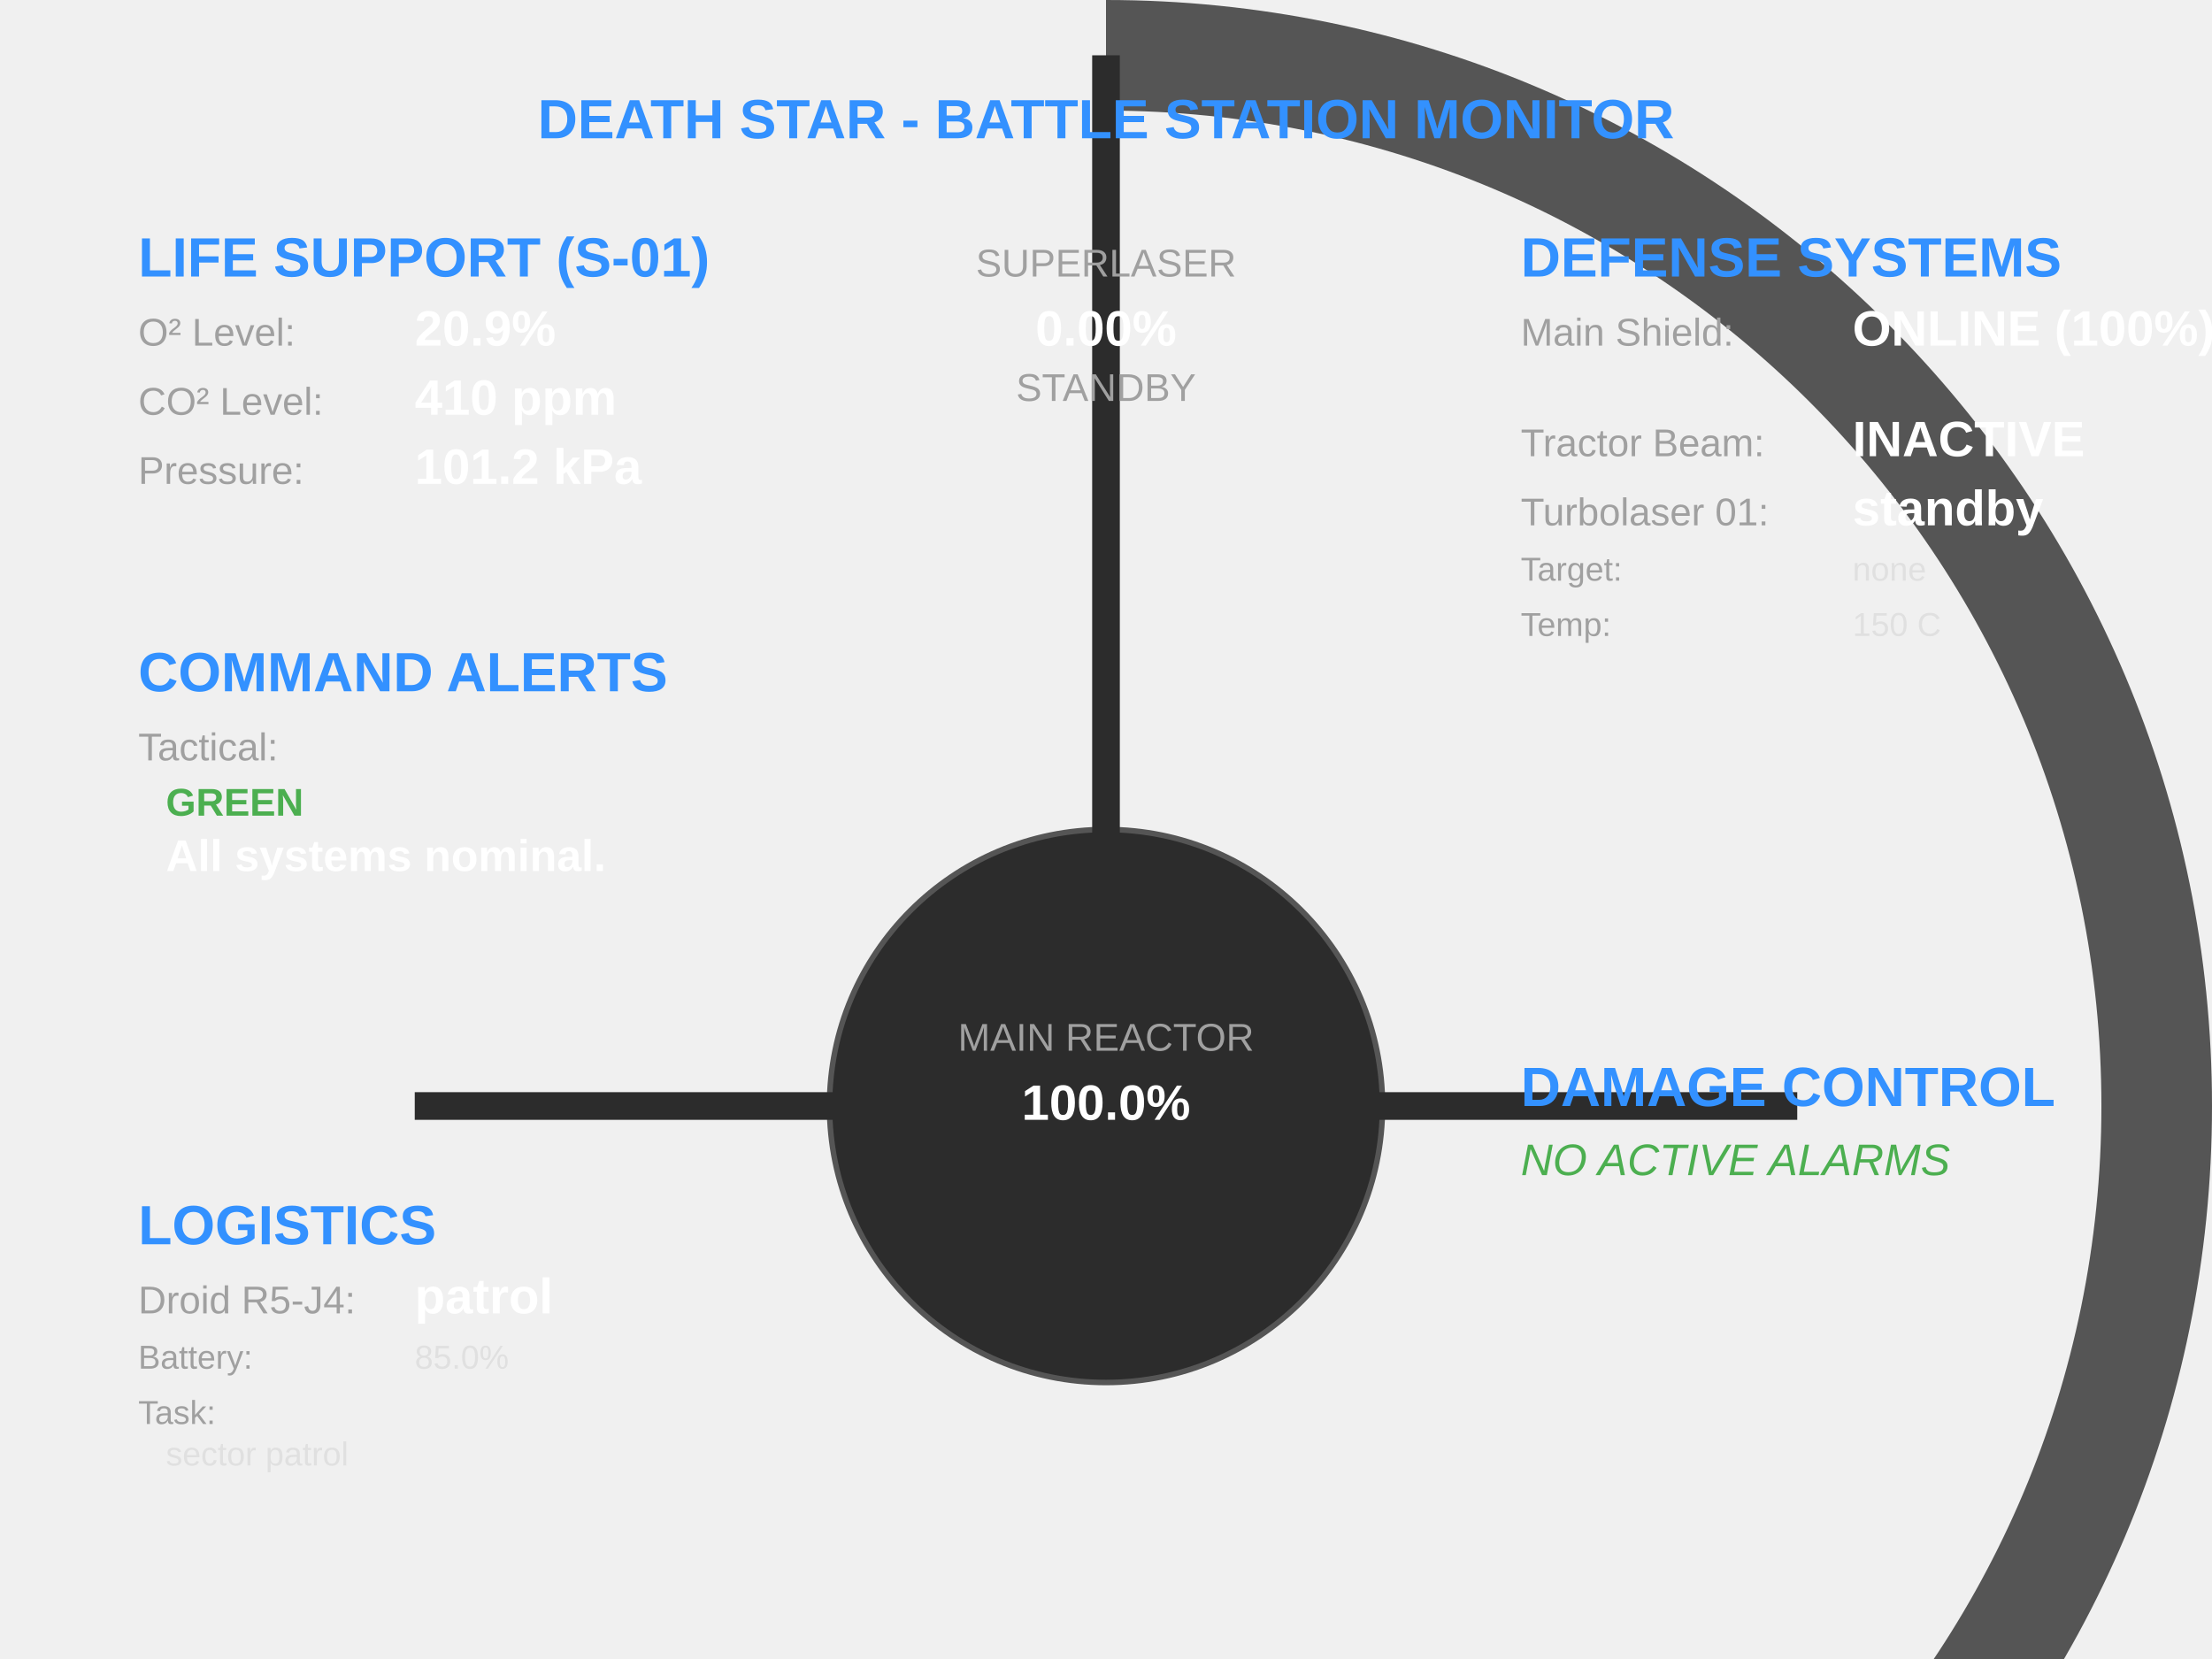
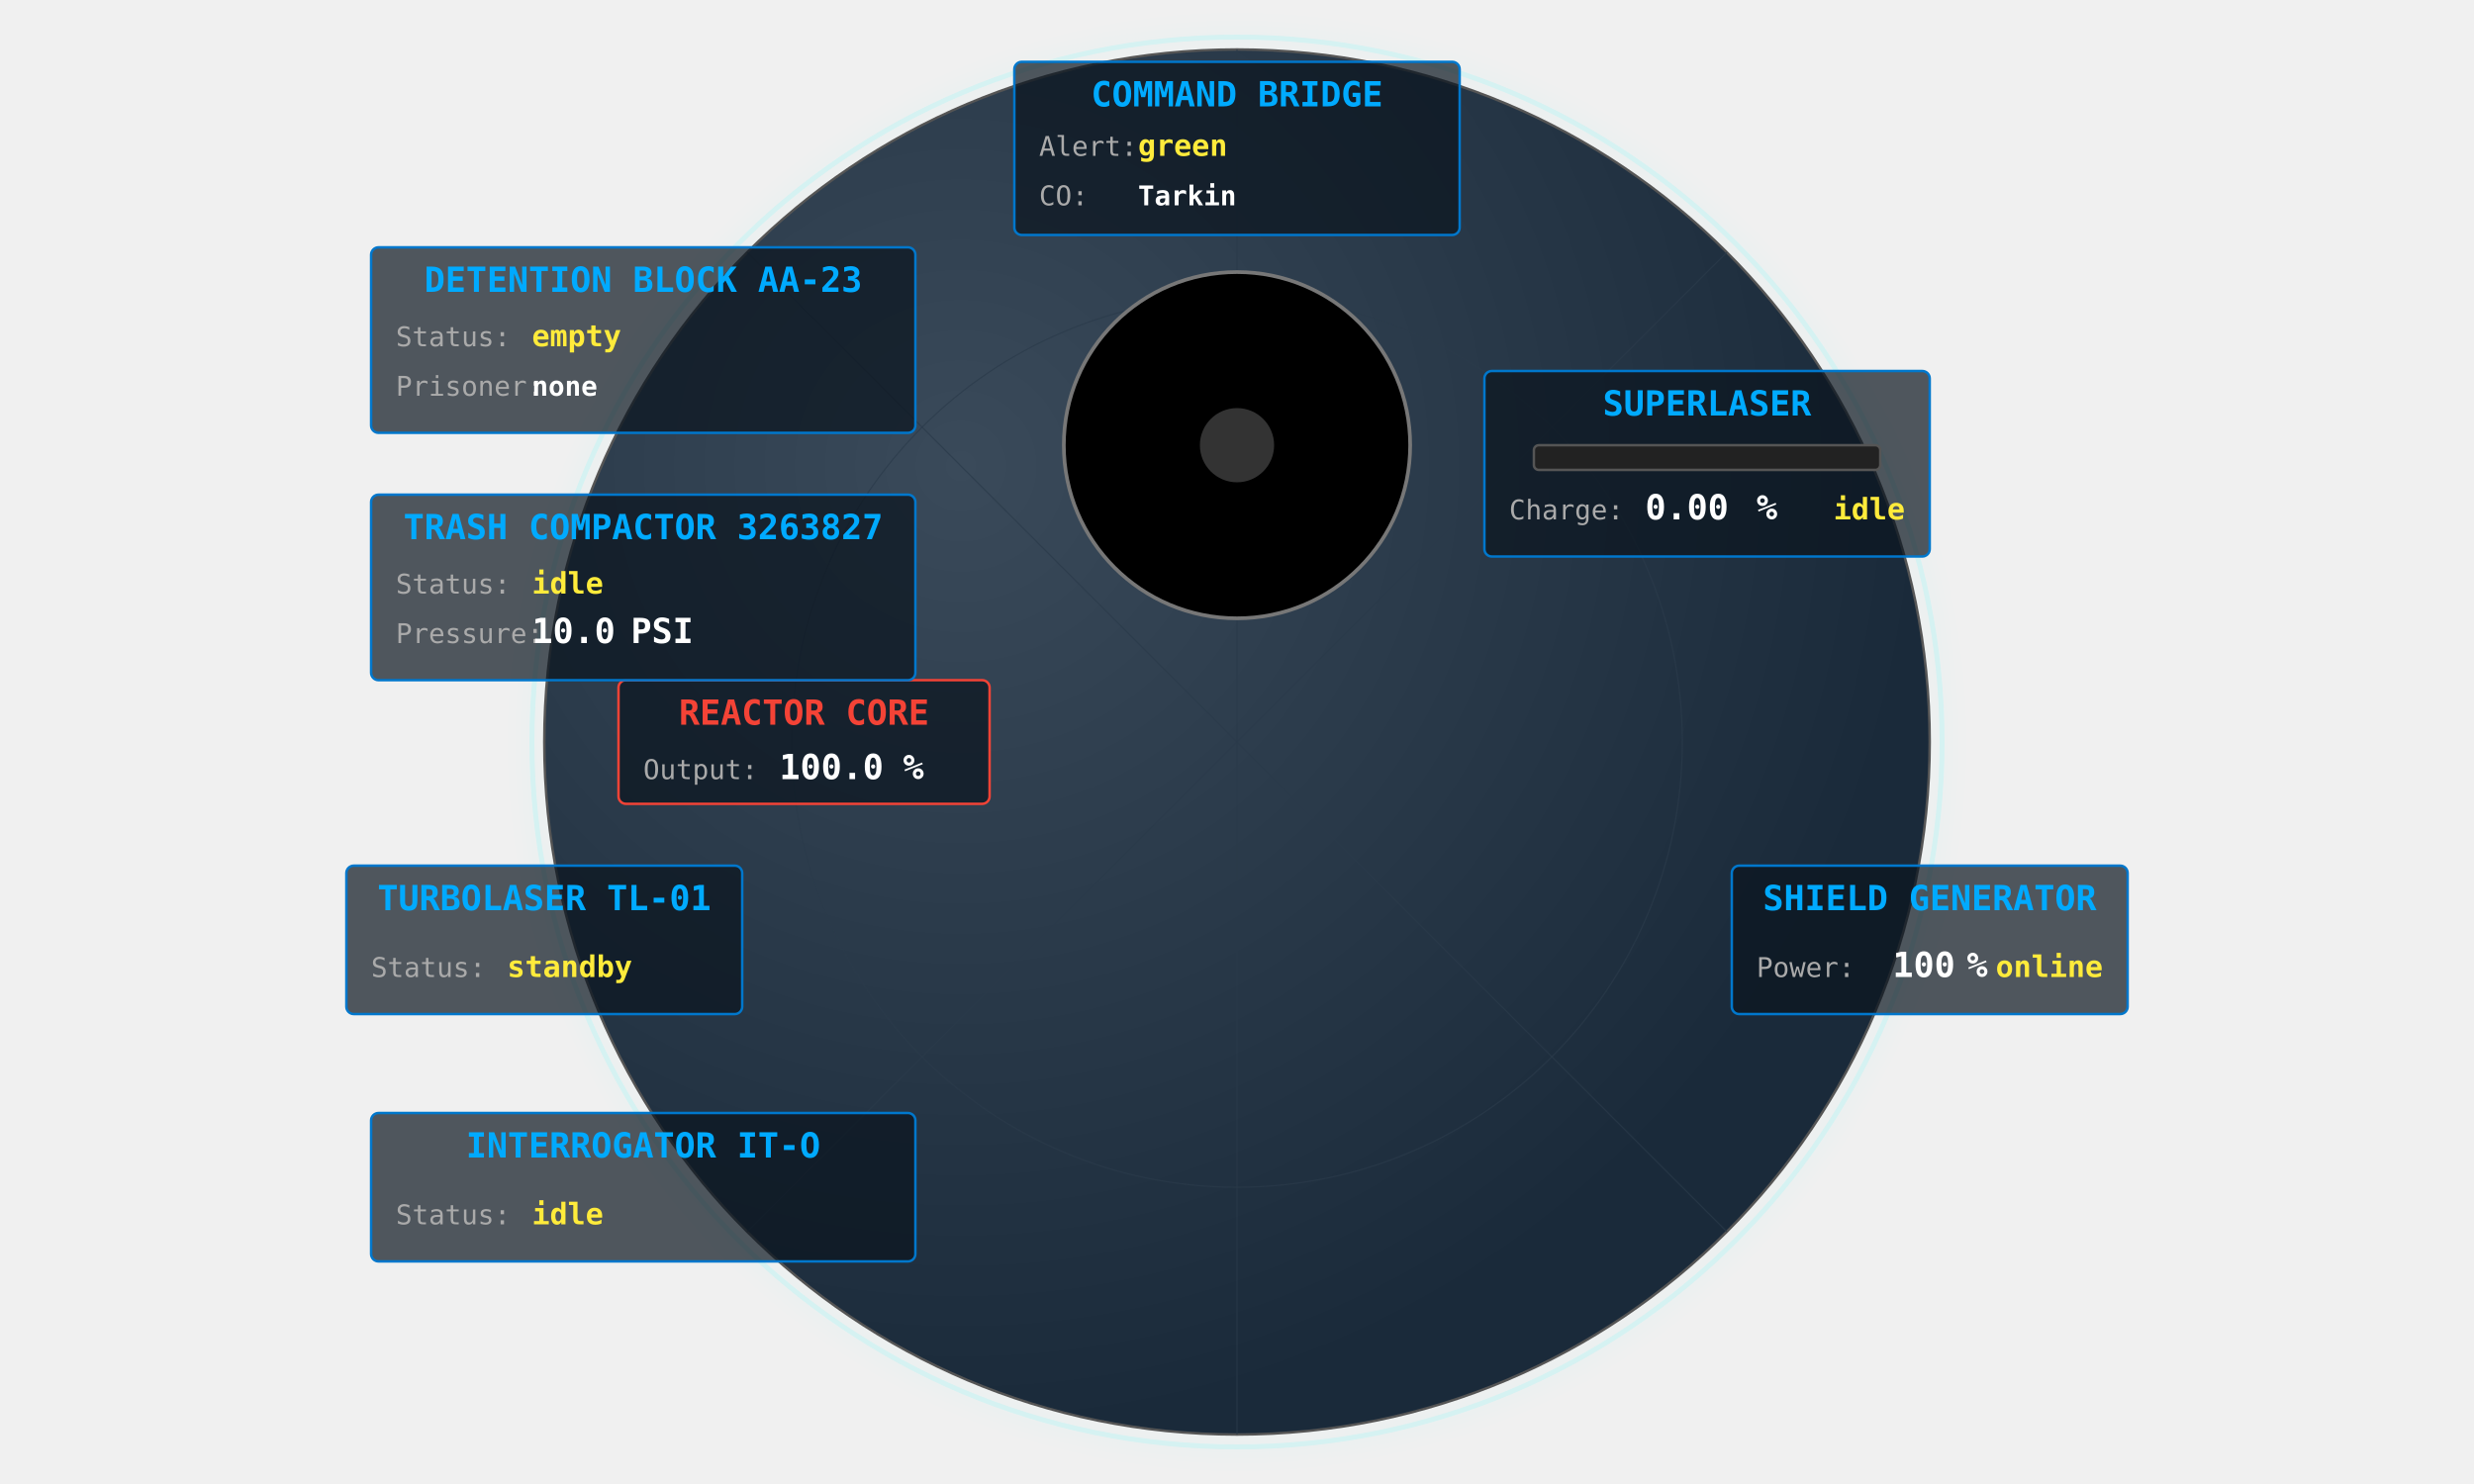
- <svg xmlns="http://www.w3.org/2000/svg" width="800px" height="600px" viewBox="0 0 800 600" version="1.1" style="font-family: 'Arial', sans-serif; background-color: #1a1a1a; color: #e0e0e0;">
+ <svg xmlns="http://www.w3.org/2000/svg" version="1.1" id="DeathStarTacticalMap" viewBox="0 0 1000 600" width="100%" height="100%" style="background-color: #0d1117; color: #c9d1d9; font-family: 'Consolas', 'Lucida Console', monospace;">
  <defs>
-     <style type="text/css">
-             @keyframes pulse-red {
-                 0% { fill: #e0e0e0; }
-                 50% { fill: #dc3545; }
-                 100% { fill: #e0e0e0; }
-             }
-             .highlight-svg {
-                 animation: pulse-red 0.5s ease-out;
-             }
-             .label { font-size: 14px; fill: #a0a0a0; }
-             .value { font-size: 18px; fill: #ffffff; font-weight: bold; }
-             .title { font-size: 20px; fill: #3391ff; font-weight: bold; }
-             .alarm-text { font-size: 16px; fill: #dc3545; font-weight: bold; animation: pulse-red 1.5s infinite; }
-             .placeholder { font-size: 16px; fill: #4CAF50; font-style: italic; }
-         </style>
+     <radialGradient id="dsGradient" cx="0.3" cy="0.3" r="0.7">
+       <stop offset="0%" style="stop-color:#3a4a5a;" />
+       <stop offset="100%" style="stop-color:#1a2a3a;" />
+     </radialGradient>
+     <filter id="glow" x="-50%" y="-50%" width="200%" height="200%">
+       <feGaussianBlur stdDeviation="5" result="coloredBlur" />
+       <feMerge>
+         <feMergeNode in="coloredBlur" />
+         <feMergeNode in="SourceGraphic" />
+       </feMerge>
+     </filter>
+     <style>
+       /* --- Structure --- */
+       .ds-body { fill: url(#dsGradient); stroke: #555; stroke-width: 1; }
+       .ds-trench { fill: #111; }
+       .ds-dish-bg { fill: #000; stroke: #777; stroke-width: 1.5; }
+       .ds-dish-focus { fill: #333; }
+       .ds-panel-lines { stroke: #2a3a4a; stroke-width: 0.5; opacity: 0.7; }
+ 
+       /* --- KPI Boxes --- */
+       .kpi-box { fill: rgba(10, 20, 30, 0.7); stroke: #0077cc; stroke-width: 1; rx: 3; }
+       
+       /* --- Textes --- */
+       .text-title { font-size: 14px; font-weight: bold; fill: #00aaff; }
+       .text-label { font-size: 11px; fill: #aaa; }
+       .text-data { font-size: 14px; font-weight: bold; fill: #fff; }
+       
+       /* --- Statuts (seront écrasés par JS) --- */
+       .text-status { font-size: 12px; font-weight: bold; fill: #FFEB3B; }
+ 
+       /* --- Animations --- */
+       @keyframes pulse-stroke {
+         0% { stroke: #0077cc; }
+         50% { stroke: #00aaff; }
+         100% { stroke: #0077cc; }
+       }
+       .highlight-svg .kpi-box {
+         animation: pulse-stroke 0.5s ease-in-out;
+       }
+       
+       @keyframes blink-red {
+         0% { fill: #f44336; }
+         50% { fill: #500; }
+         100% { fill: #f44336; }
+       }
+     </style>
  </defs>
-   <path d="M 400 20 A 380 380 0 0 1 400 780" fill="none" stroke="#555" stroke-width="40" />
-   <circle cx="400" cy="400" r="100" fill="#2c2c2c" stroke="#555" stroke-width="2" />
-   <rect x="395" y="20" width="10" height="380" fill="#2c2c2c" />
-   <rect x="150" y="395" width="500" height="10" fill="#2c2c2c" />
-   <text x="400" y="50" class="title" text-anchor="middle">DEATH STAR - BATTLE STATION MONITOR</text>
-   <g id="galactic_empire-death_star-weapon_systems-superlaser-charge" transform="translate(320, 100)">
-     <text x="80" y="0" class="label" text-anchor="middle">SUPERLASER</text>
-     <text x="80" y="25" class="value" text-anchor="middle">
-       <tspan data-key="value">0.00</tspan>%
-         </text>
-     <text x="80" y="45" class="label" text-anchor="middle" data-key="status">STANDBY</text>
+   <g transform="translate(500, 300)">
+     <g id="galactic_empire-death_star-defense_systems-main_shield-status">
+       <circle id="shield-visual-effect" data-key="power" cx="0" cy="0" r="285" fill="none" stroke="#00ffff" stroke-width="2" stroke-opacity="0.1" style="filter: url(#glow);" />
+     </g>
+     <circle cx="0" cy="0" r="280" class="ds-body" />
+     <line x1="-280" y1="0" x2="280" y2="0" class="ds-trench" stroke-width="8" />
+     <line x1="0" y1="-280" x2="0" y2="280" class="ds-panel-lines" />
+     <line x1="-198" y1="-198" x2="198" y2="198" class="ds-panel-lines" />
+     <line x1="-198" y1="198" x2="198" y2="-198" class="ds-panel-lines" />
+     <circle cx="0" cy="0" r="180" class="ds-panel-lines" fill="none" />
+     <circle cx="0" cy="-120" r="70" class="ds-dish-bg" />
+     <circle cx="0" cy="-120" r="15" class="ds-dish-focus" />
  </g>
-   <g id="galactic_empire-death_star-power_systems-main_reactor-output" transform="translate(320, 380)">
-     <text x="80" y="0" class="label" text-anchor="middle">MAIN REACTOR</text>
-     <text x="80" y="25" class="value" text-anchor="middle">
-       <tspan data-key="value">100.0</tspan>%
-         </text>
+   <g id="galactic_empire-death_star-command-bridge-status" transform="translate(410, 25)">
+     <rect class="kpi-box" width="180" height="70" />
+     <text x="90" y="18" class="text-title" text-anchor="middle">COMMAND BRIDGE</text>
+     <text x="10" y="38" class="text-label">Alert:</text>
+     <text data-key="alert_level" x="50" y="38" class="text-status">green</text>
+     <text x="10" y="58" class="text-label">CO:</text>
+     <text data-key="commander" x="50" y="58" class="text-data" style="font-size: 11px;">Tarkin</text>
  </g>
-   <g id="galactic_empire-death_star-life_support-sector_01-telemetry" transform="translate(50, 100)">
-     <text x="0" y="0" class="title">LIFE SUPPORT (S-01)</text>
-     <text x="0" y="25" class="label">O² Level:</text>
-     <text x="100" y="25" class="value">
-       <tspan data-key="o2_level">20.9</tspan>%
-         </text>
-     <text x="0" y="50" class="label">CO² Level:</text>
-     <text x="100" y="50" class="value">
-       <tspan data-key="co2_level">410</tspan> ppm
-         </text>
-     <text x="0" y="75" class="label">Pressure:</text>
-     <text x="100" y="75" class="value">
-       <tspan data-key="pressure">101.2</tspan> kPa
-         </text>
+   <g id="galactic_empire-death_star-weapon_systems-superlaser-charge" transform="translate(600, 150)">
+     <rect class="kpi-box" width="180" height="75" />
+     <text x="90" y="18" class="text-title" text-anchor="middle">SUPERLASER</text>
+     <rect x="20" y="30" width="140" height="10" fill="#222" stroke="#555" rx="2" />
+     <rect id="laser-charge-visual" data-key="value" x="20" y="30" width="0" height="10" fill="#4CAF50" rx="2" style="filter: url(#glow);" />
+     <text x="10" y="60" class="text-label">Charge:</text>
+     <text data-key="value" x="65" y="60" class="text-data">0.00</text>
+     <text data-key="unit" x="110" y="60" class="text-data">%</text>
+     <text data-key="status" x="170" y="60" class="text-status" text-anchor="end">idle</text>
  </g>
-   <g transform="translate(550, 100)">
-     <text x="0" y="0" class="title">DEFENSE SYSTEMS</text>
-     <g id="galactic_empire-death_star-defense_systems-main_shield-status" transform="translate(0, 25)">
-       <text x="0" y="0" class="label">Main Shield:</text>
-       <text x="120" y="0" class="value">
-         <tspan data-key="status">ONLINE</tspan> (<tspan data-key="power">100</tspan>%)
-             </text>
-       <g class="alarm-line" style="display: none;" transform="translate(0, 20)">
-         <text class="alarm-text" data-key="power" data-alarm-type="L" data-alarm-value="95">! SHIELD POWER LOW !</text>
-       </g>
-     </g>
-     <g id="galactic_empire-death_star-defense_systems-tractor_beam_01-status" transform="translate(0, 65)">
-       <text x="0" y="0" class="label">Tractor Beam:</text>
-       <text x="120" y="0" class="value">
-         <tspan data-key="status">INACTIVE</tspan>
-       </text>
-     </g>
-     <g id="galactic_empire-death_star-defense_systems-turbolaser_battery_01-turbolaser_01-telemetry" transform="translate(0, 90)">
-       <text x="0" y="0" class="label">Turbolaser 01:</text>
-       <text x="120" y="0" class="value" data-key="status">standby</text>
-       <text x="0" y="20" class="label" style="font-size: 12px;">Target:</text>
-       <text x="120" y="20" class="label" style="font-size: 12px; fill: #e0e0e0;" data-key="target">none</text>
-       <text x="0" y="40" class="label" style="font-size: 12px;">Temp:</text>
-       <text x="120" y="40" class="label" style="font-size: 12px; fill: #e0e0e0;">
-         <tspan data-key="temp">150</tspan> C
-             </text>
+   <g id="galactic_empire-death_star-power_systems-main_reactor-output" transform="translate(250, 275)">
+     <rect class="kpi-box" width="150" height="50" style="stroke: #f44336;" />
+     <text x="75" y="18" class="text-title" text-anchor="middle" style="fill: #f44336;">REACTOR CORE</text>
+     <text x="10" y="40" class="text-label">Output:</text>
+     <text data-key="value" x="65" y="40" class="text-data">100.0</text>
+     <text data-key="unit" x="115" y="40" class="text-data">%</text>
+   </g>
+   <g id="galactic_empire-death_star-security-detention_block_AA23-status" transform="translate(150, 100)">
+     <rect class="kpi-box" width="220" height="75" />
+     <text x="110" y="18" class="text-title" text-anchor="middle">DETENTION BLOCK AA-23</text>
+     <text x="10" y="40" class="text-label">Status:</text>
+     <text data-key="status" x="65" y="40" class="text-status">empty</text>
+     <text x="10" y="60" class="text-label">Prisoner:</text>
+     <text data-key="prisoner" x="65" y="60" class="text-data" style="font-size: 11px;">none</text>
+   </g>
+   <g id="galactic_empire-death_star-waste_management-trash_compactor_3263827-status" transform="translate(150, 200)">
+     <rect class="kpi-box" width="220" height="75" />
+     <text x="110" y="18" class="text-title" text-anchor="middle">TRASH COMPACTOR 3263827</text>
+     <text x="10" y="40" class="text-label">Status:</text>
+     <text data-key="status" x="65" y="40" class="text-status">idle</text>
+     <text x="10" y="60" class="text-label">Pressure:</text>
+     <text data-key="pressure" x="65" y="60" class="text-data">10.0</text>
+     <text data-key="unit" x="105" y="60" class="text-data">PSI</text>
+     <g data-key="walls_active" data-alarm-type="H" data-alarm-value="0.5" class="alarm-line" style="display: none;">
+       <text x="110" y="90" class="alarm-text" text-anchor="middle" style="font-size: 12px; animation: none;">WALLS ACTIVE!</text>
    </g>
  </g>
-   <g transform="translate(50, 450)">
-     <text x="0" y="0" class="title">LOGISTICS</text>
-     <g id="galactic_empire-death_star-logistics-droid_pool-R5-J4-status" transform="translate(0, 25)">
-       <text x="0" y="0" class="label">Droid R5-J4:</text>
-       <text x="100" y="0" class="value" data-key="status">patrol</text>
-       <text x="0" y="20" class="label" style="font-size: 12px;">Battery:</text>
-       <text x="100" y="20" class="label" style="font-size: 12px; fill: #e0e0e0;">
-         <tspan data-key="battery">85.0</tspan>%
-             </text>
-       <text x="0" y="40" class="label" style="font-size: 12px;">Task:</text>
-       <text x="10" y="55" class="label" style="font-size: 12px; fill: #e0e0e0;" data-key="task">sector patrol</text>
-     </g>
+   <g id="galactic_empire-death_star-defense_systems-main_shield-status" transform="translate(700, 350)">
+     <rect class="kpi-box" width="160" height="60" />
+     <text x="80" y="18" class="text-title" text-anchor="middle">SHIELD GENERATOR</text>
+     <text x="10" y="45" class="text-label">Power:</text>
+     <text data-key="power" x="65" y="45" class="text-data">100</text>
+     <text data-key="unit" x="95" y="45" class="text-data">%</text>
+     <text data-key="status" x="150" y="45" class="text-status" text-anchor="end">online</text>
  </g>
-   <g transform="translate(50, 250)">
-     <text x="0" y="0" class="title">COMMAND ALERTS</text>
-     <g id="galactic_empire-death_star-command-tactical_alert" transform="translate(0, 25)">
-       <text x="0" y="0" class="label">Tactical:</text>
-       <text x="10" y="40" class="value" data-key="status" style="font-size: 16px;">All systems nominal.</text>
-       <text x="10" y="20" class="label" data-key="level" style="font-weight: bold; fill: #4CAF50;">GREEN</text>
-     </g>
+   <g id="spBv1-0-galactic_empire-DDATA-turbolaser_01" transform="translate(140, 350)">
+     <rect class="kpi-box" width="160" height="60" />
+     <text x="80" y="18" class="text-title" text-anchor="middle">TURBOLASER TL-01</text>
+     <text x="10" y="45" class="text-label">Status:</text>
+     <text data-key="metrics[Status]" x="65" y="45" class="text-status">standby</text>
  </g>
-   <g transform="translate(550, 400)">
-     <text x="0" y="0" class="title">DAMAGE CONTROL</text>
-     <g id="galactic_empire-death_star-command-damage_control" transform="translate(0, 25)">
-       <text data-key="status" style="display: none;" />
-       <text id="no-alarms-text" x="0" y="0" class="placeholder">NO ACTIVE ALARMS</text>
-     </g>
+   <g id="spBv1-0-galactic_empire-DDATA-interrogator_IT_O" transform="translate(150, 450)">
+     <rect class="kpi-box" width="220" height="60" />
+     <text x="110" y="18" class="text-title" text-anchor="middle">INTERROGATOR IT-O</text>
+     <text x="10" y="45" class="text-label">Status:</text>
+     <text data-key="metrics[Status]" x="65" y="45" class="text-status">idle</text>
  </g>
</svg>
